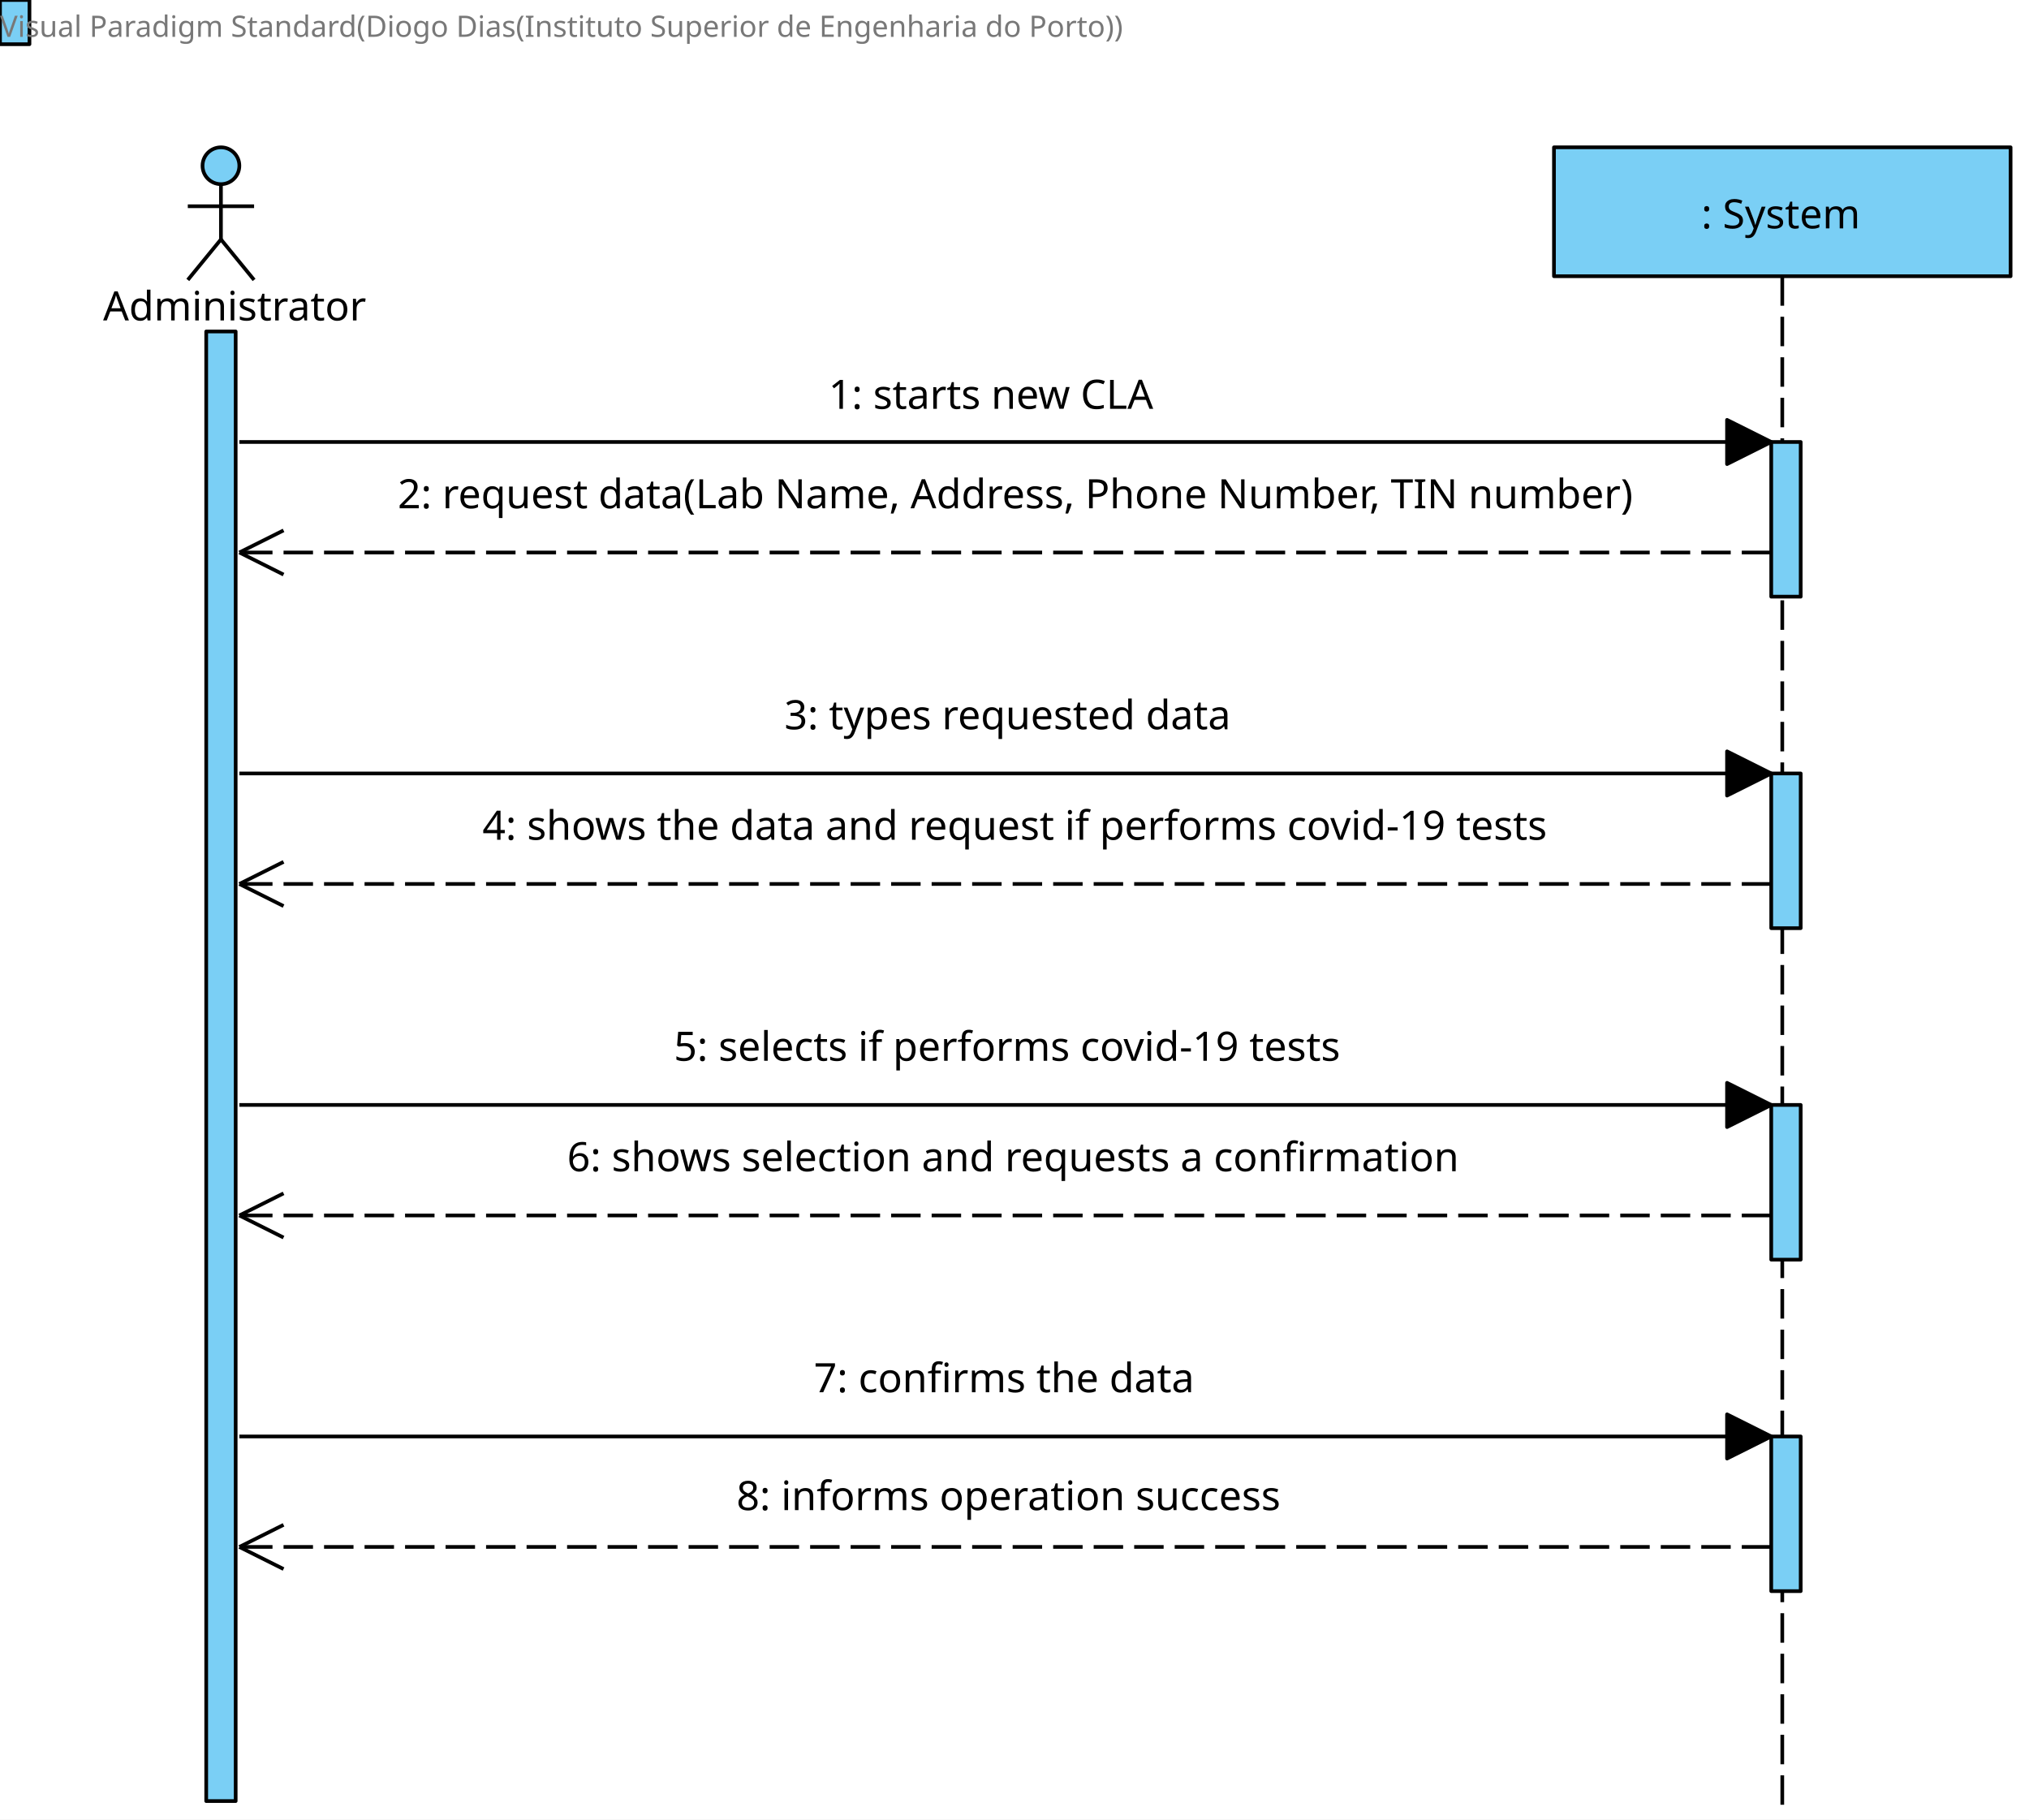
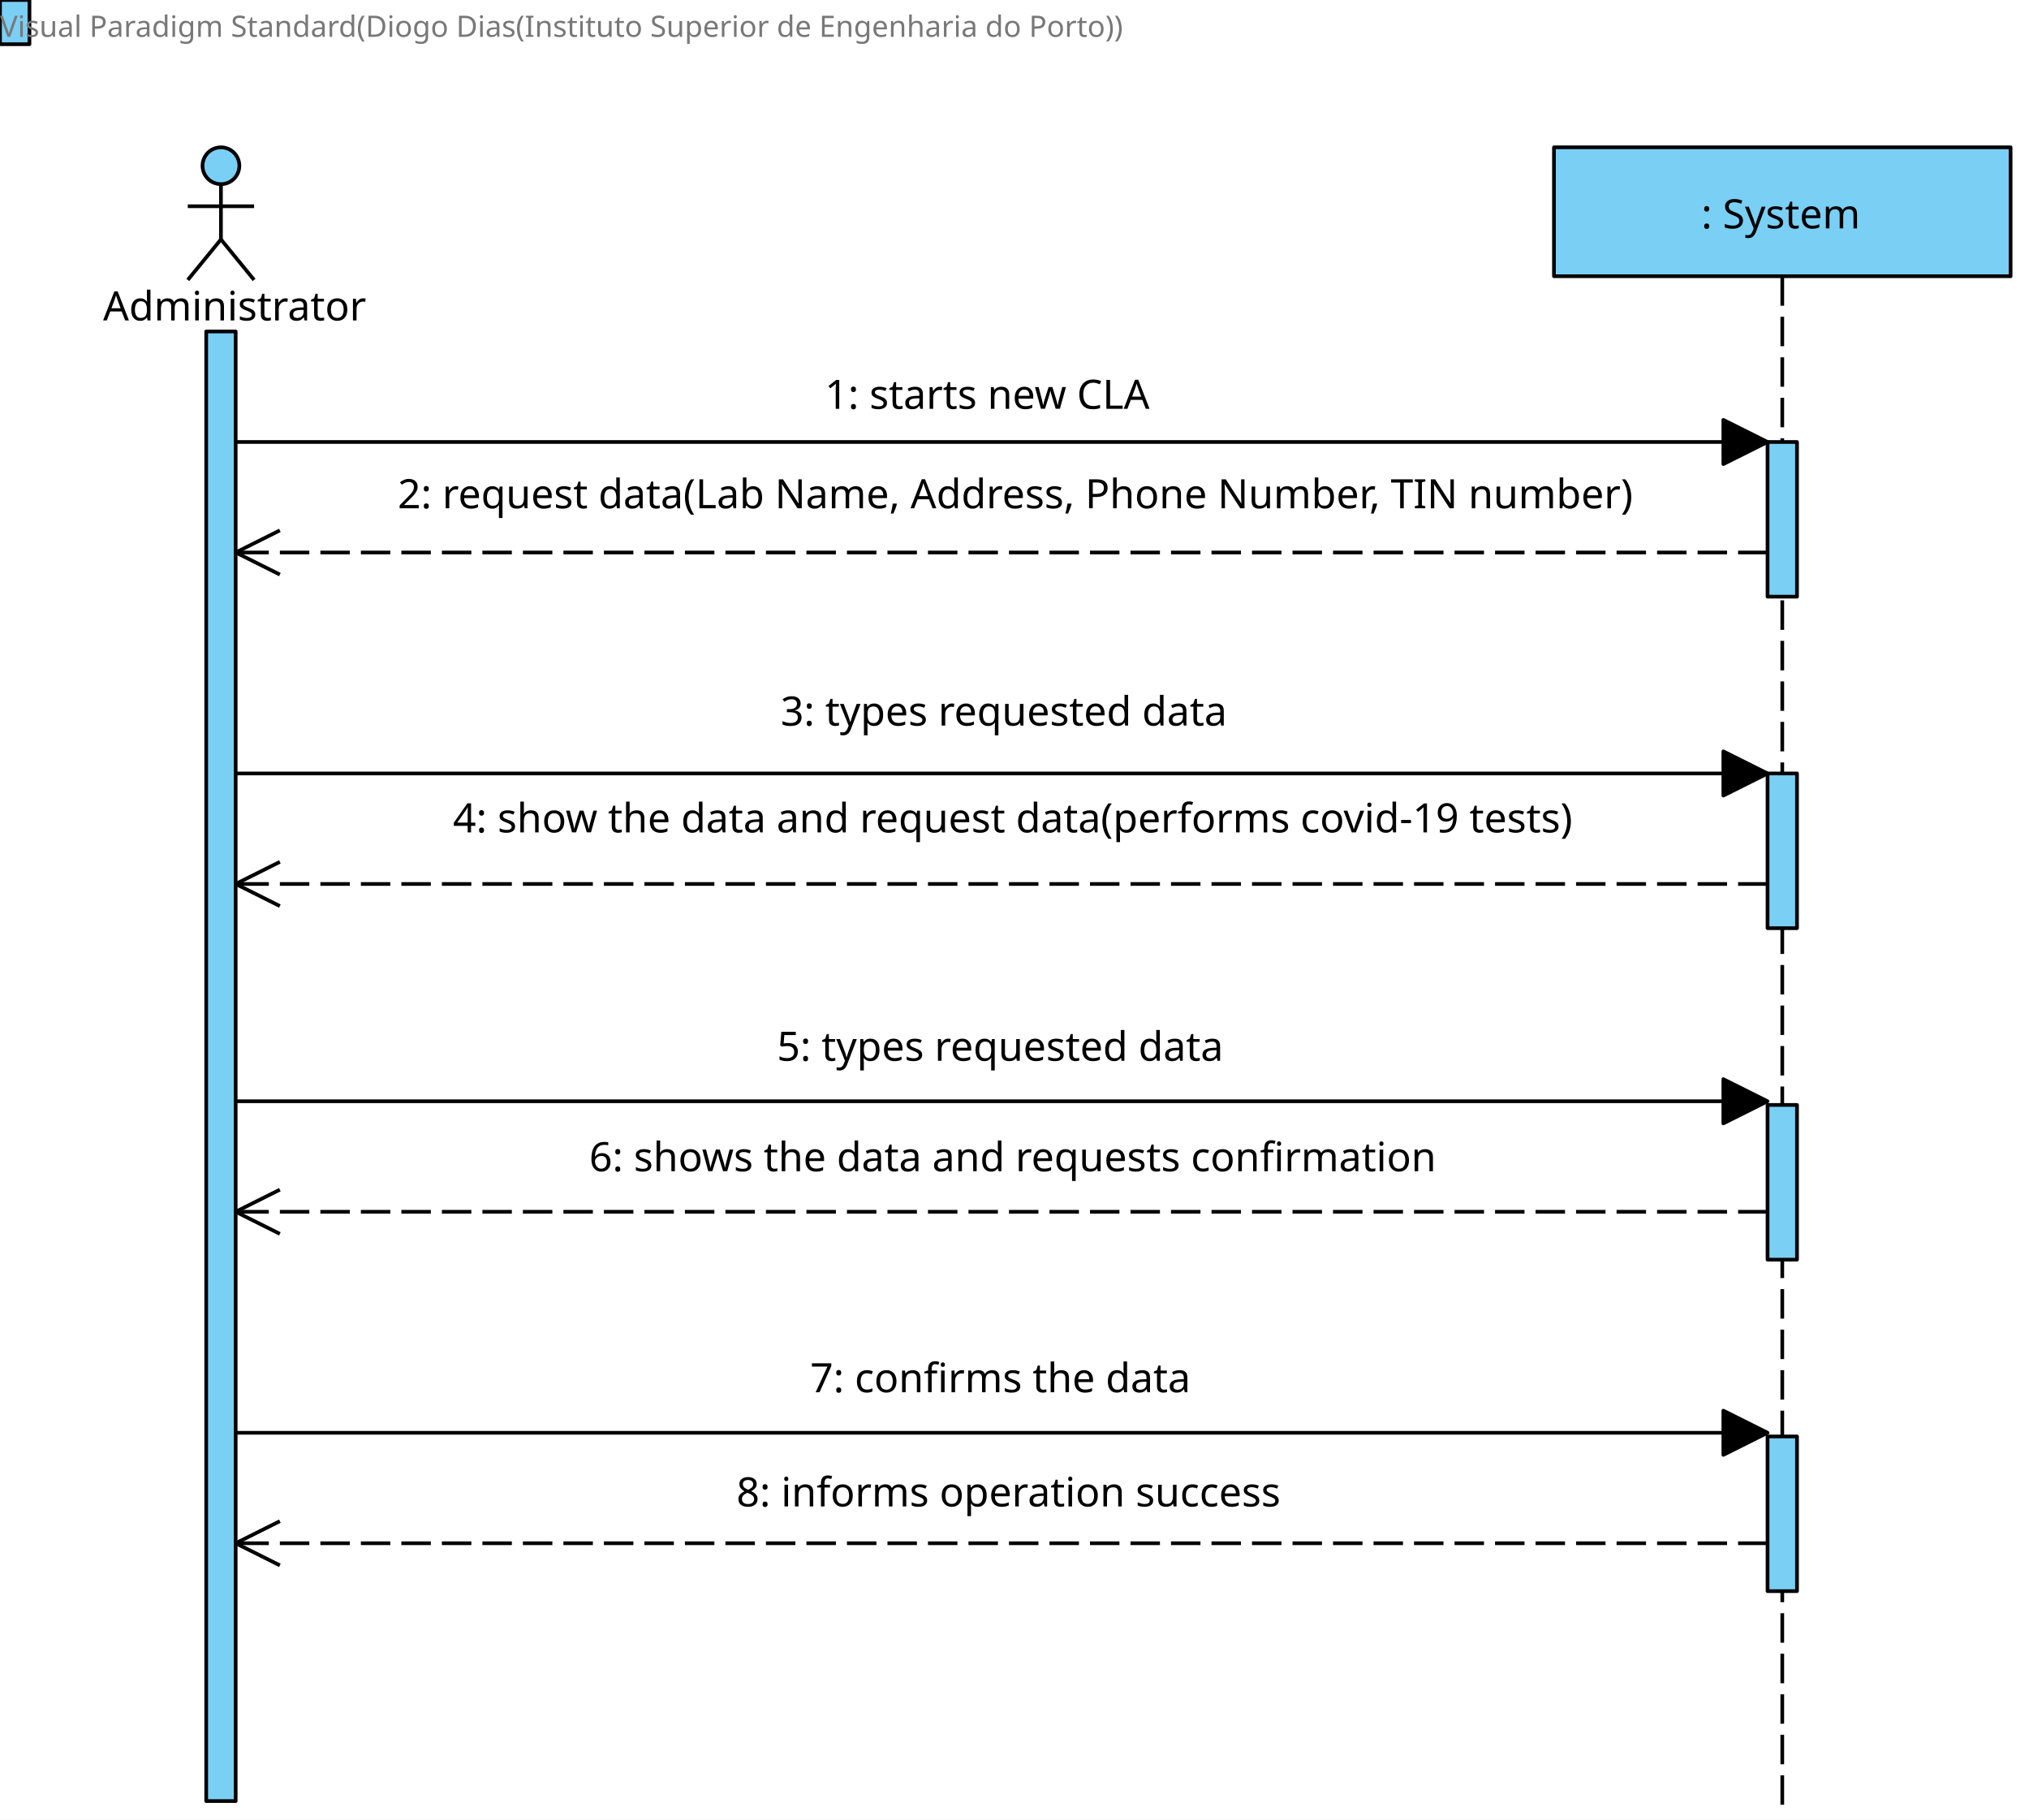
<svg xmlns="http://www.w3.org/2000/svg" fill-opacity="0" color-rendering="auto" color-interpolation="auto" text-rendering="auto" stroke="rgb(0,0,0)" stroke-linecap="square" width="551" stroke-miterlimit="10" shape-rendering="auto" stroke-opacity="0" fill="rgb(0,0,0)" stroke-dasharray="none" font-weight="normal" stroke-width="1" height="494" font-family="'Dialog'" font-style="normal" stroke-linejoin="miter" font-size="12px" stroke-dashoffset="0" image-rendering="auto">
  <defs id="genericDefs" />
  <g>
    <defs id="defs1">
      <clipPath clipPathUnits="userSpaceOnUse" id="clipPath1">
        <path d="M-7 -7 L71 -7 L71 461 L-7 461 L-7 -7 Z" />
      </clipPath>
      <clipPath clipPathUnits="userSpaceOnUse" id="clipPath2">
        <path d="M-7 -7 L136 -7 L136 461 L-7 461 L-7 -7 Z" />
      </clipPath>
      <clipPath clipPathUnits="userSpaceOnUse" id="clipPath3">
        <path d="M-7 -7 L19 -7 L19 53 L-7 53 L-7 -7 Z" />
      </clipPath>
      <clipPath clipPathUnits="userSpaceOnUse" id="clipPath4">
        <path d="M-7 -7 L19 -7 L19 23 L-7 23 L-7 -7 Z" />
      </clipPath>
      <clipPath clipPathUnits="userSpaceOnUse" id="clipPath5">
+         <path d="M-85 -15 L170 -15 L170 30 L-85 30 L-85 -15 Z" />
+       </clipPath>
+       <clipPath clipPathUnits="userSpaceOnUse" id="clipPath6">
        <path d="M-125 -15 L250 -15 L250 30 L-125 30 L-125 -15 Z" />
      </clipPath>
-       <clipPath clipPathUnits="userSpaceOnUse" id="clipPath6">
-         <path d="M-85 -15 L170 -15 L170 30 L-85 30 L-85 -15 Z" />
-       </clipPath>
      <clipPath clipPathUnits="userSpaceOnUse" id="clipPath7">
-         <path d="M0 0 L492 0 L492 75 L0 75 L0 0 Z" />
+         <path d="M0 0 L491 0 L491 75 L0 75 L0 0 Z" />
      </clipPath>
      <clipPath clipPathUnits="userSpaceOnUse" id="clipPath8">
-         <path d="M295 15 L295 30 L185 30 L185 15 ZM413 42 L413 57 L70 57 L70 42 ZM74 0 L74 6 L0 6 L0 75 L492 75 L492 0 Z" />
+         <path d="M295 15 L295 30 L185 30 L185 15 ZM414 42 L414 57 L71 57 L71 42 ZM75 0 L75 6 L0 6 L0 75 L491 75 L491 0 Z" />
      </clipPath>
      <clipPath clipPathUnits="userSpaceOnUse" id="clipPath9">
-         <path d="M413 12 L413 27 L70 27 L70 12 ZM0 0 L0 75 L174 75 L174 72 L309 72 L309 75 L492 75 L492 0 Z" />
+         <path d="M414 12 L414 27 L71 27 L71 12 ZM0 0 L0 75 L174 75 L174 71 L309 71 L309 75 L491 75 L491 0 Z" />
      </clipPath>
      <clipPath clipPathUnits="userSpaceOnUse" id="clipPath10">
-         <path d="M309 12 L309 27 L174 27 L174 12 ZM388 42 L388 57 L91 57 L91 42 ZM0 0 L0 75 L492 75 L492 0 Z" />
+         <path d="M309 11 L309 26 L174 26 L174 11 ZM393 40 L393 55 L86 55 L86 40 ZM0 0 L0 75 L491 75 L491 0 Z" />
      </clipPath>
      <clipPath clipPathUnits="userSpaceOnUse" id="clipPath11">
-         <path d="M388 12 L388 27 L91 27 L91 12 ZM0 0 L0 75 L145 75 L145 72 L337 72 L337 75 L492 75 L492 0 Z" />
+         <path d="M393 10 L393 25 L86 25 L86 10 ZM0 0 L0 75 L173 75 L173 72 L308 72 L308 75 L491 75 L491 0 Z" />
      </clipPath>
      <clipPath clipPathUnits="userSpaceOnUse" id="clipPath12">
-         <path d="M337 12 L337 27 L145 27 L145 12 ZM364 42 L364 57 L115 57 L115 42 ZM0 0 L0 75 L492 75 L492 0 Z" />
+         <path d="M308 12 L308 27 L173 27 L173 12 ZM358 42 L358 57 L122 57 L122 42 ZM0 0 L0 75 L491 75 L491 0 Z" />
      </clipPath>
      <clipPath clipPathUnits="userSpaceOnUse" id="clipPath13">
-         <path d="M364 12 L364 27 L115 27 L115 12 ZM0 0 L0 75 L182 75 L182 72 L299 72 L299 75 L492 75 L492 0 Z" />
+         <path d="M358 12 L358 27 L122 27 L122 12 ZM0 0 L0 75 L182 75 L182 72 L300 72 L300 75 L491 75 L491 0 Z" />
      </clipPath>
      <clipPath clipPathUnits="userSpaceOnUse" id="clipPath14">
-         <path d="M299 12 L299 27 L182 27 L182 12 ZM323 44 L323 59 L162 59 L162 44 ZM0 0 L0 75 L492 75 L492 0 Z" />
+         <path d="M300 12 L300 27 L182 27 L182 12 ZM324 43 L324 58 L163 58 L163 43 ZM0 0 L0 75 L491 75 L491 0 Z" />
      </clipPath>
      <clipPath clipPathUnits="userSpaceOnUse" id="clipPath15">
-         <path d="M323 14 L323 29 L162 29 L162 14 ZM0 0 L0 75 L492 75 L492 0 Z" />
+         <path d="M324 13 L324 28 L163 28 L163 13 ZM0 0 L0 75 L491 75 L491 0 Z" />
      </clipPath>
      <clipPath clipPathUnits="userSpaceOnUse" id="clipPath16">
        <path d="M-161 -15 L322 -15 L322 30 L-161 30 L-161 -15 Z" />
      </clipPath>
      <clipPath clipPathUnits="userSpaceOnUse" id="clipPath17">
-         <path d="M-117 -15 L234 -15 L234 30 L-117 30 L-117 -15 Z" />
+         <path d="M-118 -15 L236 -15 L236 30 L-118 30 L-118 -15 Z" />
      </clipPath>
      <clipPath clipPathUnits="userSpaceOnUse" id="clipPath18">
-         <path d="M-249 -15 L498 -15 L498 30 L-249 30 L-249 -15 Z" />
+         <path d="M-236 -15 L472 -15 L472 30 L-236 30 L-236 -15 Z" />
      </clipPath>
      <clipPath clipPathUnits="userSpaceOnUse" id="clipPath19">
-         <path d="M-192 -15 L384 -15 L384 30 L-192 30 L-192 -15 Z" />
+         <path d="M-135 -15 L270 -15 L270 30 L-135 30 L-135 -15 Z" />
      </clipPath>
      <clipPath clipPathUnits="userSpaceOnUse" id="clipPath20">
-         <path d="M-297 -15 L594 -15 L594 30 L-297 30 L-297 -15 Z" />
+         <path d="M-307 -15 L614 -15 L614 30 L-307 30 L-307 -15 Z" />
      </clipPath>
      <clipPath clipPathUnits="userSpaceOnUse" id="clipPath21">
-         <path d="M-135 -15 L270 -15 L270 30 L-135 30 L-135 -15 Z" />
+         <path d="M-343 -15 L686 -15 L686 30 L-343 30 L-343 -15 Z" />
      </clipPath>
      <clipPath clipPathUnits="userSpaceOnUse" id="clipPath22">
-         <path d="M-343 -15 L686 -15 L686 30 L-343 30 L-343 -15 Z" />
-       </clipPath>
-       <clipPath clipPathUnits="userSpaceOnUse" id="clipPath23">
        <path d="M-110 -15 L220 -15 L220 30 L-110 30 L-110 -15 Z" />
      </clipPath>
    </defs>
    <g fill="white" text-rendering="geometricPrecision" fill-opacity="1" stroke-opacity="1" stroke="white">
      <rect x="0" width="551" height="494" y="0" stroke="none" />
    </g>
    <g font-size="11px" transform="translate(30,40)" fill-opacity="1" fill="rgb(122,207,245)" text-rendering="geometricPrecision" image-rendering="optimizeQuality" font-family="sans-serif" stroke="rgb(122,207,245)" stroke-opacity="1">
      <circle r="5" clip-path="url(#clipPath1)" cx="30" cy="5" stroke="none" />
      <rect x="26" width="8" height="399" y="50" clip-path="url(#clipPath1)" stroke="none" />
    </g>
    <g stroke-linecap="butt" font-size="11px" transform="translate(30,40)" fill-opacity="1" fill="black" text-rendering="geometricPrecision" image-rendering="optimizeQuality" font-family="sans-serif" stroke-linejoin="round" stroke="black" stroke-opacity="1" stroke-miterlimit="0">
      <circle fill="none" r="5" clip-path="url(#clipPath1)" cx="30" cy="5" />
      <rect fill="none" x="26" width="8" height="399" y="50" clip-path="url(#clipPath1)" />
      <line y2="25" fill="none" x1="30" clip-path="url(#clipPath1)" x2="30" y1="10" />
      <line y2="36" fill="none" x1="30" clip-path="url(#clipPath1)" x2="21" y1="25" />
      <line y2="36" fill="none" x1="30" clip-path="url(#clipPath1)" x2="39" y1="25" />
      <line y2="16" fill="none" x1="21" clip-path="url(#clipPath1)" x2="39" y1="16" />
    </g>
    <g font-size="11px" transform="translate(422,40)" fill-opacity="1" fill="rgb(122,207,245)" text-rendering="geometricPrecision" image-rendering="optimizeQuality" font-family="sans-serif" stroke="rgb(122,207,245)" stroke-opacity="1">
      <rect x="0" width="124" height="35" y="0" clip-path="url(#clipPath2)" stroke="none" />
    </g>
    <g stroke-linecap="butt" font-size="11px" transform="translate(422,40)" fill-opacity="1" fill="black" text-rendering="geometricPrecision" image-rendering="optimizeQuality" font-family="sans-serif" stroke-linejoin="round" stroke="black" stroke-opacity="1" stroke-miterlimit="0">
      <rect fill="none" x="0" width="124" height="35" y="0" clip-path="url(#clipPath2)" />
      <line clip-path="url(#clipPath2)" fill="none" x1="62" x2="62" y1="35" y2="450" stroke-linejoin="bevel" stroke-dasharray="8,3" />
    </g>
-     <g font-size="11px" transform="translate(481,120)" fill-opacity="1" fill="rgb(122,207,245)" text-rendering="geometricPrecision" image-rendering="optimizeQuality" font-family="sans-serif" stroke="rgb(122,207,245)" stroke-opacity="1">
-       <rect x="0" width="8" height="42" y="0" clip-path="url(#clipPath3)" stroke="none" />
-     </g>
-     <g stroke-linecap="butt" font-size="11px" transform="translate(481,120)" fill-opacity="1" fill="black" text-rendering="geometricPrecision" image-rendering="optimizeQuality" font-family="sans-serif" stroke-linejoin="round" stroke="black" stroke-opacity="1" stroke-miterlimit="0">
-       <rect fill="none" x="0" width="8" height="42" y="0" clip-path="url(#clipPath3)" />
-     </g>
-     <g font-size="11px" transform="translate(481,210)" fill-opacity="1" fill="rgb(122,207,245)" text-rendering="geometricPrecision" image-rendering="optimizeQuality" font-family="sans-serif" stroke="rgb(122,207,245)" stroke-opacity="1">
-       <rect x="0" width="8" height="42" y="0" clip-path="url(#clipPath3)" stroke="none" />
-     </g>
-     <g stroke-linecap="butt" font-size="11px" transform="translate(481,210)" fill-opacity="1" fill="black" text-rendering="geometricPrecision" image-rendering="optimizeQuality" font-family="sans-serif" stroke-linejoin="round" stroke="black" stroke-opacity="1" stroke-miterlimit="0">
-       <rect fill="none" x="0" width="8" height="42" y="0" clip-path="url(#clipPath3)" />
-     </g>
-     <g font-size="11px" transform="translate(481,300)" fill-opacity="1" fill="rgb(122,207,245)" text-rendering="geometricPrecision" image-rendering="optimizeQuality" font-family="sans-serif" stroke="rgb(122,207,245)" stroke-opacity="1">
-       <rect x="0" width="8" height="42" y="0" clip-path="url(#clipPath3)" stroke="none" />
-     </g>
-     <g stroke-linecap="butt" font-size="11px" transform="translate(481,300)" fill-opacity="1" fill="black" text-rendering="geometricPrecision" image-rendering="optimizeQuality" font-family="sans-serif" stroke-linejoin="round" stroke="black" stroke-opacity="1" stroke-miterlimit="0">
-       <rect fill="none" x="0" width="8" height="42" y="0" clip-path="url(#clipPath3)" />
-     </g>
-     <g font-size="11px" transform="translate(481,390)" fill-opacity="1" fill="rgb(122,207,245)" text-rendering="geometricPrecision" image-rendering="optimizeQuality" font-family="sans-serif" stroke="rgb(122,207,245)" stroke-opacity="1">
-       <rect x="0" width="8" height="42" y="0" clip-path="url(#clipPath3)" stroke="none" />
-     </g>
-     <g stroke-linecap="butt" font-size="11px" transform="translate(481,390)" fill-opacity="1" fill="black" text-rendering="geometricPrecision" image-rendering="optimizeQuality" font-family="sans-serif" stroke-linejoin="round" stroke="black" stroke-opacity="1" stroke-miterlimit="0">
+     <g font-size="11px" transform="translate(480,120)" fill-opacity="1" fill="rgb(122,207,245)" text-rendering="geometricPrecision" image-rendering="optimizeQuality" font-family="sans-serif" stroke="rgb(122,207,245)" stroke-opacity="1">
+       <rect x="0" width="8" height="42" y="0" clip-path="url(#clipPath3)" stroke="none" />
+     </g>
+     <g stroke-linecap="butt" font-size="11px" transform="translate(480,120)" fill-opacity="1" fill="black" text-rendering="geometricPrecision" image-rendering="optimizeQuality" font-family="sans-serif" stroke-linejoin="round" stroke="black" stroke-opacity="1" stroke-miterlimit="0">
+       <rect fill="none" x="0" width="8" height="42" y="0" clip-path="url(#clipPath3)" />
+     </g>
+     <g font-size="11px" transform="translate(480,210)" fill-opacity="1" fill="rgb(122,207,245)" text-rendering="geometricPrecision" image-rendering="optimizeQuality" font-family="sans-serif" stroke="rgb(122,207,245)" stroke-opacity="1">
+       <rect x="0" width="8" height="42" y="0" clip-path="url(#clipPath3)" stroke="none" />
+     </g>
+     <g stroke-linecap="butt" font-size="11px" transform="translate(480,210)" fill-opacity="1" fill="black" text-rendering="geometricPrecision" image-rendering="optimizeQuality" font-family="sans-serif" stroke-linejoin="round" stroke="black" stroke-opacity="1" stroke-miterlimit="0">
+       <rect fill="none" x="0" width="8" height="42" y="0" clip-path="url(#clipPath3)" />
+     </g>
+     <g font-size="11px" transform="translate(480,300)" fill-opacity="1" fill="rgb(122,207,245)" text-rendering="geometricPrecision" image-rendering="optimizeQuality" font-family="sans-serif" stroke="rgb(122,207,245)" stroke-opacity="1">
+       <rect x="0" width="8" height="42" y="0" clip-path="url(#clipPath3)" stroke="none" />
+     </g>
+     <g stroke-linecap="butt" font-size="11px" transform="translate(480,300)" fill-opacity="1" fill="black" text-rendering="geometricPrecision" image-rendering="optimizeQuality" font-family="sans-serif" stroke-linejoin="round" stroke="black" stroke-opacity="1" stroke-miterlimit="0">
+       <rect fill="none" x="0" width="8" height="42" y="0" clip-path="url(#clipPath3)" />
+     </g>
+     <g font-size="11px" transform="translate(480,390)" fill-opacity="1" fill="rgb(122,207,245)" text-rendering="geometricPrecision" image-rendering="optimizeQuality" font-family="sans-serif" stroke="rgb(122,207,245)" stroke-opacity="1">
+       <rect x="0" width="8" height="42" y="0" clip-path="url(#clipPath3)" stroke="none" />
+     </g>
+     <g stroke-linecap="butt" font-size="11px" transform="translate(480,390)" fill-opacity="1" fill="black" text-rendering="geometricPrecision" image-rendering="optimizeQuality" font-family="sans-serif" stroke-linejoin="round" stroke="black" stroke-opacity="1" stroke-miterlimit="0">
      <rect fill="none" x="0" width="8" height="42" y="0" clip-path="url(#clipPath3)" />
    </g>
    <g font-size="11px" fill-opacity="1" fill="rgb(122,207,245)" text-rendering="geometricPrecision" image-rendering="optimizeQuality" font-family="sans-serif" stroke="rgb(122,207,245)" stroke-opacity="1">
      <rect x="0" width="8" height="12" y="0" clip-path="url(#clipPath4)" stroke="none" />
    </g>
    <g stroke-linecap="butt" font-size="11px" fill-opacity="1" fill="black" text-rendering="geometricPrecision" image-rendering="optimizeQuality" font-family="sans-serif" stroke-linejoin="round" stroke="black" stroke-opacity="1" stroke-miterlimit="0">
      <rect fill="none" x="0" width="8" height="12" y="0" clip-path="url(#clipPath4)" />
    </g>
+     <g font-size="11px" transform="translate(18,75)" fill-opacity="1" fill="black" text-rendering="geometricPrecision" image-rendering="optimizeQuality" font-family="sans-serif" stroke="black" stroke-opacity="1">
+       <text x="10" xml:space="preserve" y="12" clip-path="url(#clipPath5)" stroke="none">Administrator</text>
+     </g>
    <g font-size="11px" transform="translate(422,50)" fill-opacity="1" fill="black" text-rendering="geometricPrecision" image-rendering="optimizeQuality" font-family="sans-serif" stroke="black" stroke-opacity="1">
-       <text x="40" xml:space="preserve" y="12" clip-path="url(#clipPath5)" stroke="none">: System</text>
-     </g>
-     <g font-size="11px" transform="translate(18,75)" fill-opacity="1" fill="black" text-rendering="geometricPrecision" image-rendering="optimizeQuality" font-family="sans-serif" stroke="black" stroke-opacity="1">
-       <text x="10" xml:space="preserve" y="12" clip-path="url(#clipPath6)" stroke="none">Administrator</text>
-     </g>
-     <g stroke-linecap="butt" font-size="11px" transform="translate(29,84)" fill-opacity="1" fill="black" text-rendering="geometricPrecision" image-rendering="optimizeQuality" font-family="sans-serif" stroke-linejoin="round" stroke="black" stroke-opacity="1">
+       <text x="40" xml:space="preserve" y="12" clip-path="url(#clipPath6)" stroke="none">: System</text>
+     </g>
+     <g stroke-linecap="butt" font-size="11px" transform="translate(28,84)" fill-opacity="1" fill="black" text-rendering="geometricPrecision" image-rendering="optimizeQuality" font-family="sans-serif" stroke-linejoin="round" stroke="black" stroke-opacity="1">
      <line y2="36" fill="none" x1="36" clip-path="url(#clipPath8)" x2="452" y1="36" />
      <polygon points=" 452 36 440 30 440 42" clip-path="url(#clipPath8)" stroke="none" />
      <polygon fill="none" points=" 452 36 440 30 440 42" clip-path="url(#clipPath8)" />
    </g>
-     <g fill-opacity="1" text-rendering="geometricPrecision" stroke="black" stroke-linecap="butt" transform="translate(29,114)" stroke-miterlimit="0" stroke-opacity="1" fill="black" stroke-dasharray="8,3" font-family="sans-serif" stroke-linejoin="round" font-size="11px" image-rendering="optimizeQuality">
+     <g fill-opacity="1" text-rendering="geometricPrecision" stroke="black" stroke-linecap="butt" transform="translate(28,114)" stroke-miterlimit="0" stroke-opacity="1" fill="black" stroke-dasharray="8,3" font-family="sans-serif" stroke-linejoin="round" font-size="11px" image-rendering="optimizeQuality">
      <line y2="36" fill="none" x1="452" clip-path="url(#clipPath9)" x2="36" y1="36" />
      <line clip-path="url(#clipPath9)" fill="none" x1="36" x2="48" y1="36" y2="42" stroke-dasharray="none" stroke-miterlimit="10" />
      <line clip-path="url(#clipPath9)" fill="none" x1="36" x2="48" y1="36" y2="30" stroke-dasharray="none" stroke-miterlimit="10" />
    </g>
-     <g stroke-linecap="butt" font-size="11px" transform="translate(29,174)" fill-opacity="1" fill="black" text-rendering="geometricPrecision" image-rendering="optimizeQuality" font-family="sans-serif" stroke-linejoin="round" stroke="black" stroke-opacity="1">
+     <g stroke-linecap="butt" font-size="11px" transform="translate(28,174)" fill-opacity="1" fill="black" text-rendering="geometricPrecision" image-rendering="optimizeQuality" font-family="sans-serif" stroke-linejoin="round" stroke="black" stroke-opacity="1">
      <line y2="36" fill="none" x1="36" clip-path="url(#clipPath10)" x2="452" y1="36" />
      <polygon points=" 452 36 440 30 440 42" clip-path="url(#clipPath10)" stroke="none" />
      <polygon fill="none" points=" 452 36 440 30 440 42" clip-path="url(#clipPath10)" />
    </g>
-     <g fill-opacity="1" text-rendering="geometricPrecision" stroke="black" stroke-linecap="butt" transform="translate(29,204)" stroke-miterlimit="0" stroke-opacity="1" fill="black" stroke-dasharray="8,3" font-family="sans-serif" stroke-linejoin="round" font-size="11px" image-rendering="optimizeQuality">
+     <g fill-opacity="1" text-rendering="geometricPrecision" stroke="black" stroke-linecap="butt" transform="translate(28,204)" stroke-miterlimit="0" stroke-opacity="1" fill="black" stroke-dasharray="8,3" font-family="sans-serif" stroke-linejoin="round" font-size="11px" image-rendering="optimizeQuality">
      <line y2="36" fill="none" x1="452" clip-path="url(#clipPath11)" x2="36" y1="36" />
      <line clip-path="url(#clipPath11)" fill="none" x1="36" x2="48" y1="36" y2="42" stroke-dasharray="none" stroke-miterlimit="10" />
      <line clip-path="url(#clipPath11)" fill="none" x1="36" x2="48" y1="36" y2="30" stroke-dasharray="none" stroke-miterlimit="10" />
    </g>
-     <g stroke-linecap="butt" font-size="11px" transform="translate(29,264)" fill-opacity="1" fill="black" text-rendering="geometricPrecision" image-rendering="optimizeQuality" font-family="sans-serif" stroke-linejoin="round" stroke="black" stroke-opacity="1">
-       <line y2="36" fill="none" x1="36" clip-path="url(#clipPath12)" x2="452" y1="36" />
-       <polygon points=" 452 36 440 30 440 42" clip-path="url(#clipPath12)" stroke="none" />
-       <polygon fill="none" points=" 452 36 440 30 440 42" clip-path="url(#clipPath12)" />
-     </g>
-     <g fill-opacity="1" text-rendering="geometricPrecision" stroke="black" stroke-linecap="butt" transform="translate(29,294)" stroke-miterlimit="0" stroke-opacity="1" fill="black" stroke-dasharray="8,3" font-family="sans-serif" stroke-linejoin="round" font-size="11px" image-rendering="optimizeQuality">
-       <line y2="36" fill="none" x1="452" clip-path="url(#clipPath13)" x2="36" y1="36" />
-       <line clip-path="url(#clipPath13)" fill="none" x1="36" x2="48" y1="36" y2="42" stroke-dasharray="none" stroke-miterlimit="10" />
-       <line clip-path="url(#clipPath13)" fill="none" x1="36" x2="48" y1="36" y2="30" stroke-dasharray="none" stroke-miterlimit="10" />
-     </g>
-     <g stroke-linecap="butt" font-size="11px" transform="translate(29,354)" fill-opacity="1" fill="black" text-rendering="geometricPrecision" image-rendering="optimizeQuality" font-family="sans-serif" stroke-linejoin="round" stroke="black" stroke-opacity="1">
-       <line y2="36" fill="none" x1="36" clip-path="url(#clipPath14)" x2="452" y1="36" />
-       <polygon points=" 452 36 440 30 440 42" clip-path="url(#clipPath14)" stroke="none" />
-       <polygon fill="none" points=" 452 36 440 30 440 42" clip-path="url(#clipPath14)" />
-     </g>
-     <g fill-opacity="1" text-rendering="geometricPrecision" stroke="black" stroke-linecap="butt" transform="translate(29,384)" stroke-miterlimit="0" stroke-opacity="1" fill="black" stroke-dasharray="8,3" font-family="sans-serif" stroke-linejoin="round" font-size="11px" image-rendering="optimizeQuality">
-       <line y2="36" fill="none" x1="452" clip-path="url(#clipPath15)" x2="36" y1="36" />
-       <line clip-path="url(#clipPath15)" fill="none" x1="36" x2="48" y1="36" y2="42" stroke-dasharray="none" stroke-miterlimit="10" />
-       <line clip-path="url(#clipPath15)" fill="none" x1="36" x2="48" y1="36" y2="30" stroke-dasharray="none" stroke-miterlimit="10" />
-     </g>
-     <g font-size="11px" transform="translate(191,398)" fill-opacity="1" fill="white" text-rendering="geometricPrecision" image-rendering="optimizeQuality" font-family="sans-serif" stroke="white" stroke-opacity="1">
+     <g stroke-linecap="butt" font-size="11px" transform="translate(28,264)" fill-opacity="1" fill="black" text-rendering="geometricPrecision" image-rendering="optimizeQuality" font-family="sans-serif" stroke-linejoin="round" stroke="black" stroke-opacity="1">
+       <line y2="35" fill="none" x1="36" clip-path="url(#clipPath12)" x2="452" y1="35" />
+       <polygon points=" 452 35 440 29 440 41" clip-path="url(#clipPath12)" stroke="none" />
+       <polygon fill="none" points=" 452 35 440 29 440 41" clip-path="url(#clipPath12)" />
+     </g>
+     <g fill-opacity="1" text-rendering="geometricPrecision" stroke="black" stroke-linecap="butt" transform="translate(28,294)" stroke-miterlimit="0" stroke-opacity="1" fill="black" stroke-dasharray="8,3" font-family="sans-serif" stroke-linejoin="round" font-size="11px" image-rendering="optimizeQuality">
+       <line y2="35" fill="none" x1="452" clip-path="url(#clipPath13)" x2="36" y1="35" />
+       <line clip-path="url(#clipPath13)" fill="none" x1="36" x2="48" y1="35" y2="41" stroke-dasharray="none" stroke-miterlimit="10" />
+       <line clip-path="url(#clipPath13)" fill="none" x1="36" x2="48" y1="35" y2="29" stroke-dasharray="none" stroke-miterlimit="10" />
+     </g>
+     <g stroke-linecap="butt" font-size="11px" transform="translate(28,354)" fill-opacity="1" fill="black" text-rendering="geometricPrecision" image-rendering="optimizeQuality" font-family="sans-serif" stroke-linejoin="round" stroke="black" stroke-opacity="1">
+       <line y2="35" fill="none" x1="36" clip-path="url(#clipPath14)" x2="452" y1="35" />
+       <polygon points=" 452 35 440 29 440 41" clip-path="url(#clipPath14)" stroke="none" />
+       <polygon fill="none" points=" 452 35 440 29 440 41" clip-path="url(#clipPath14)" />
+     </g>
+     <g fill-opacity="1" text-rendering="geometricPrecision" stroke="black" stroke-linecap="butt" transform="translate(28,384)" stroke-miterlimit="0" stroke-opacity="1" fill="black" stroke-dasharray="8,3" font-family="sans-serif" stroke-linejoin="round" font-size="11px" image-rendering="optimizeQuality">
+       <line y2="35" fill="none" x1="452" clip-path="url(#clipPath15)" x2="36" y1="35" />
+       <line clip-path="url(#clipPath15)" fill="none" x1="36" x2="48" y1="35" y2="41" stroke-dasharray="none" stroke-miterlimit="10" />
+       <line clip-path="url(#clipPath15)" fill="none" x1="36" x2="48" y1="35" y2="29" stroke-dasharray="none" stroke-miterlimit="10" />
+     </g>
+     <g font-size="11px" transform="translate(191,397)" fill-opacity="1" fill="white" text-rendering="geometricPrecision" image-rendering="optimizeQuality" font-family="sans-serif" stroke="white" stroke-opacity="1">
      <rect x="0" width="161" height="15" y="0" clip-path="url(#clipPath16)" stroke="none" />
      <text fill="black" x="9" xml:space="preserve" y="12" clip-path="url(#clipPath16)" stroke="none">8: informs operation success</text>
    </g>
-     <g font-size="11px" transform="translate(211,366)" fill-opacity="1" fill="white" text-rendering="geometricPrecision" image-rendering="optimizeQuality" font-family="sans-serif" stroke="white" stroke-opacity="1">
-       <rect x="0" width="117" height="15" y="0" clip-path="url(#clipPath17)" stroke="none" />
+     <g font-size="11px" transform="translate(210,366)" fill-opacity="1" fill="white" text-rendering="geometricPrecision" image-rendering="optimizeQuality" font-family="sans-serif" stroke="white" stroke-opacity="1">
+       <rect x="0" width="118" height="15" y="0" clip-path="url(#clipPath17)" stroke="none" />
      <text fill="black" x="10" xml:space="preserve" y="12" clip-path="url(#clipPath17)" stroke="none">7: confirms the data</text>
    </g>
-     <g font-size="11px" transform="translate(144,306)" fill-opacity="1" fill="white" text-rendering="geometricPrecision" image-rendering="optimizeQuality" font-family="sans-serif" stroke="white" stroke-opacity="1">
-       <rect x="0" width="249" height="15" y="0" clip-path="url(#clipPath18)" stroke="none" />
-       <text fill="black" x="10" xml:space="preserve" y="12" clip-path="url(#clipPath18)" stroke="none">6: shows selection and requests a confirmation</text>
-     </g>
-     <g font-size="11px" transform="translate(174,276)" fill-opacity="1" fill="white" text-rendering="geometricPrecision" image-rendering="optimizeQuality" font-family="sans-serif" stroke="white" stroke-opacity="1">
-       <rect x="0" width="192" height="15" y="0" clip-path="url(#clipPath19)" stroke="none" />
-       <text fill="black" x="9" xml:space="preserve" y="12" clip-path="url(#clipPath19)" stroke="none">5: selects if performs covid-19 tests</text>
-     </g>
-     <g font-size="11px" transform="translate(120,216)" fill-opacity="1" fill="white" text-rendering="geometricPrecision" image-rendering="optimizeQuality" font-family="sans-serif" stroke="white" stroke-opacity="1">
-       <rect x="0" width="297" height="15" y="0" clip-path="url(#clipPath20)" stroke="none" />
-       <text fill="black" x="11" xml:space="preserve" y="12" clip-path="url(#clipPath20)" stroke="none">4: shows the data and request if performs covid-19 tests</text>
-     </g>
-     <g font-size="11px" transform="translate(203,186)" fill-opacity="1" fill="white" text-rendering="geometricPrecision" image-rendering="optimizeQuality" font-family="sans-serif" stroke="white" stroke-opacity="1">
-       <rect x="0" width="135" height="15" y="0" clip-path="url(#clipPath21)" stroke="none" />
-       <text fill="black" x="10" xml:space="preserve" y="12" clip-path="url(#clipPath21)" stroke="none">3: types requested data</text>
+     <g font-size="11px" transform="translate(150,306)" fill-opacity="1" fill="white" text-rendering="geometricPrecision" image-rendering="optimizeQuality" font-family="sans-serif" stroke="white" stroke-opacity="1">
+       <rect x="0" width="236" height="15" y="0" clip-path="url(#clipPath18)" stroke="none" />
+       <text fill="black" x="10" xml:space="preserve" y="12" clip-path="url(#clipPath18)" stroke="none">6: shows the data and requests confirmation</text>
+     </g>
+     <g font-size="11px" transform="translate(201,276)" fill-opacity="1" fill="white" text-rendering="geometricPrecision" image-rendering="optimizeQuality" font-family="sans-serif" stroke="white" stroke-opacity="1">
+       <rect x="0" width="135" height="15" y="0" clip-path="url(#clipPath19)" stroke="none" />
+       <text fill="black" x="10" xml:space="preserve" y="12" clip-path="url(#clipPath19)" stroke="none">5: types requested data</text>
+     </g>
+     <g font-size="11px" transform="translate(114,214)" fill-opacity="1" fill="white" text-rendering="geometricPrecision" image-rendering="optimizeQuality" font-family="sans-serif" stroke="white" stroke-opacity="1">
+       <rect x="0" width="307" height="15" y="0" clip-path="url(#clipPath20)" stroke="none" />
+       <text fill="black" x="9" xml:space="preserve" y="12" clip-path="url(#clipPath20)" stroke="none">4: show the data and request data(performs covid-19 tests)</text>
+     </g>
+     <g font-size="11px" transform="translate(202,185)" fill-opacity="1" fill="white" text-rendering="geometricPrecision" image-rendering="optimizeQuality" font-family="sans-serif" stroke="white" stroke-opacity="1">
+       <rect x="0" width="135" height="15" y="0" clip-path="url(#clipPath19)" stroke="none" />
+       <text fill="black" x="10" xml:space="preserve" y="12" clip-path="url(#clipPath19)" stroke="none">3: types requested data</text>
    </g>
    <g font-size="11px" transform="translate(99,126)" fill-opacity="1" fill="white" text-rendering="geometricPrecision" image-rendering="optimizeQuality" font-family="sans-serif" stroke="white" stroke-opacity="1">
-       <rect x="0" width="343" height="15" y="0" clip-path="url(#clipPath22)" stroke="none" />
-       <text fill="black" x="9" xml:space="preserve" y="12" clip-path="url(#clipPath22)" stroke="none">2: request data(Lab Name, Address, Phone Number, TIN number)</text>
-     </g>
-     <g font-size="11px" transform="translate(214,99)" fill-opacity="1" fill="white" text-rendering="geometricPrecision" image-rendering="optimizeQuality" font-family="sans-serif" stroke="white" stroke-opacity="1">
-       <rect x="0" width="110" height="15" y="0" clip-path="url(#clipPath23)" stroke="none" />
-       <text fill="black" x="11" xml:space="preserve" y="12" clip-path="url(#clipPath23)" stroke="none">1: starts new CLA</text>
+       <rect x="0" width="343" height="15" y="0" clip-path="url(#clipPath21)" stroke="none" />
+       <text fill="black" x="9" xml:space="preserve" y="12" clip-path="url(#clipPath21)" stroke="none">2: request data(Lab Name, Address, Phone Number, TIN number)</text>
+     </g>
+     <g font-size="11px" transform="translate(213,99)" fill-opacity="1" fill="white" text-rendering="geometricPrecision" image-rendering="optimizeQuality" font-family="sans-serif" stroke="white" stroke-opacity="1">
+       <rect x="0" width="110" height="15" y="0" clip-path="url(#clipPath22)" stroke="none" />
+       <text fill="black" x="11" xml:space="preserve" y="12" clip-path="url(#clipPath22)" stroke="none">1: starts new CLA</text>
    </g>
    <g font-size="8px" fill-opacity="1" fill="rgb(120,120,120)" text-rendering="geometricPrecision" image-rendering="optimizeQuality" stroke="rgb(120,120,120)" stroke-opacity="1">
      <text x="0" xml:space="preserve" y="10" stroke="none">Visual Paradigm Standard(Diogo Dias(Instituto Superior de Engenharia do Porto))</text>
    </g>
  </g>
</svg>
